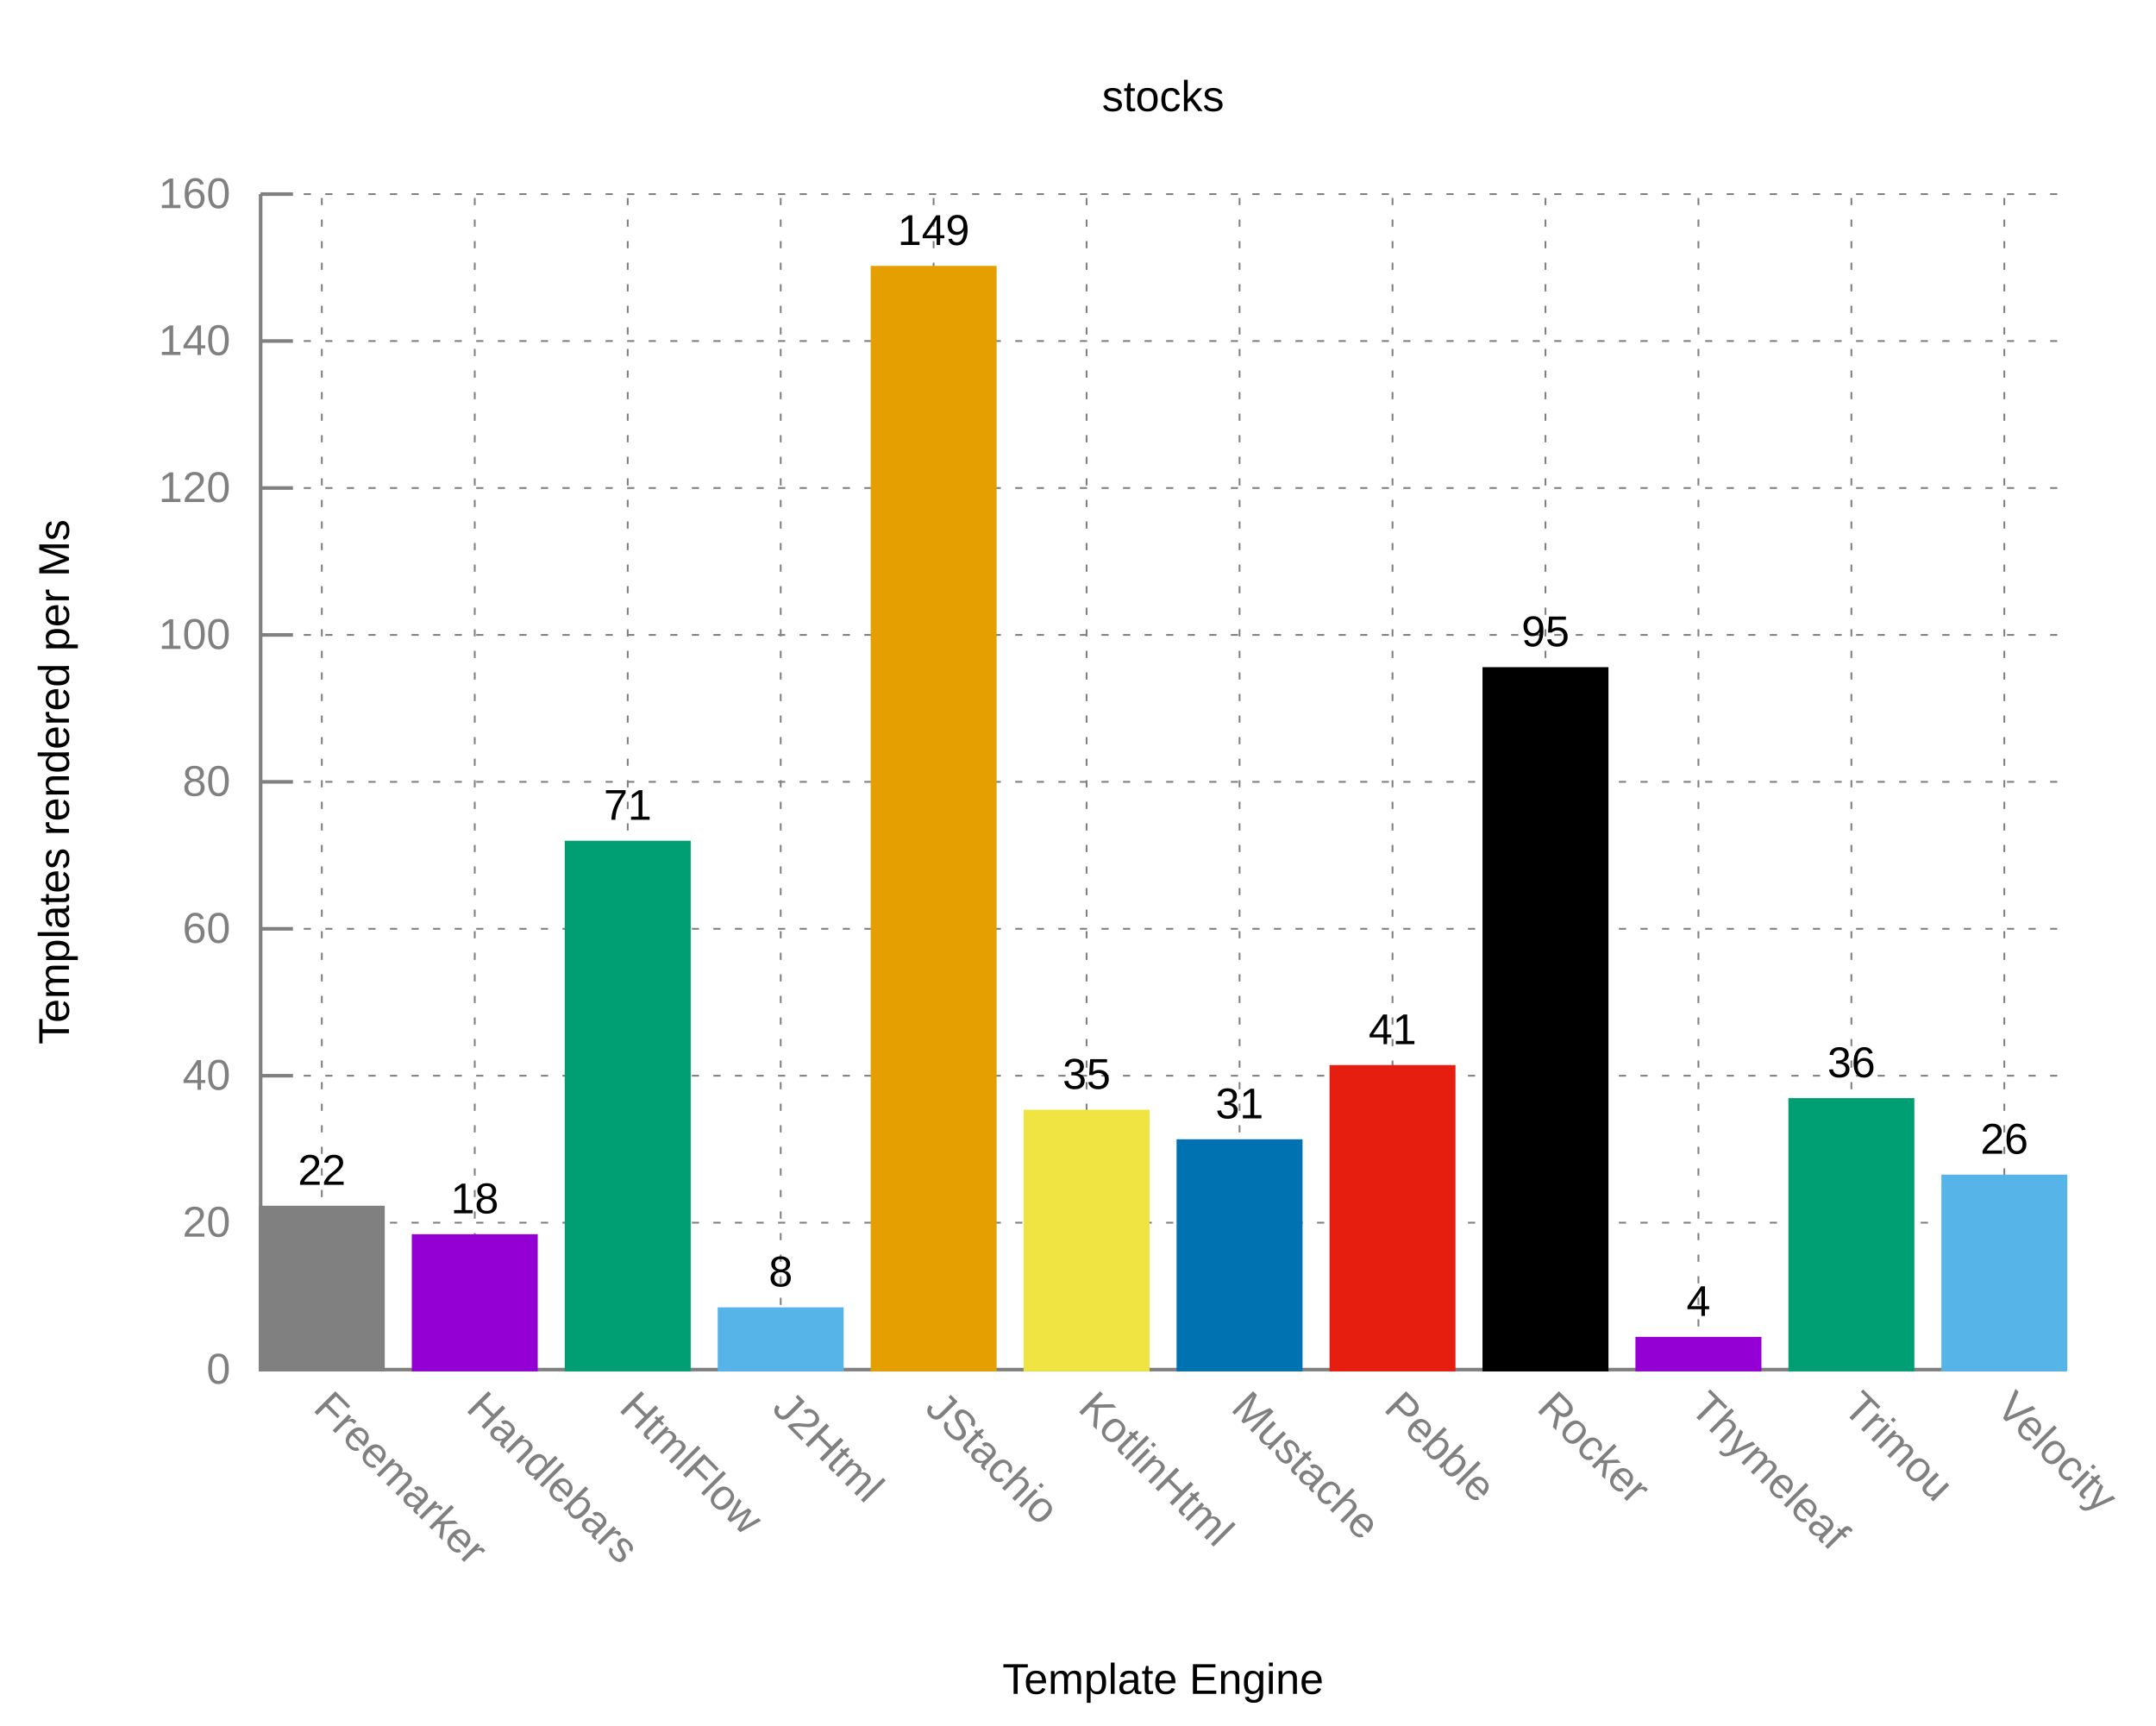
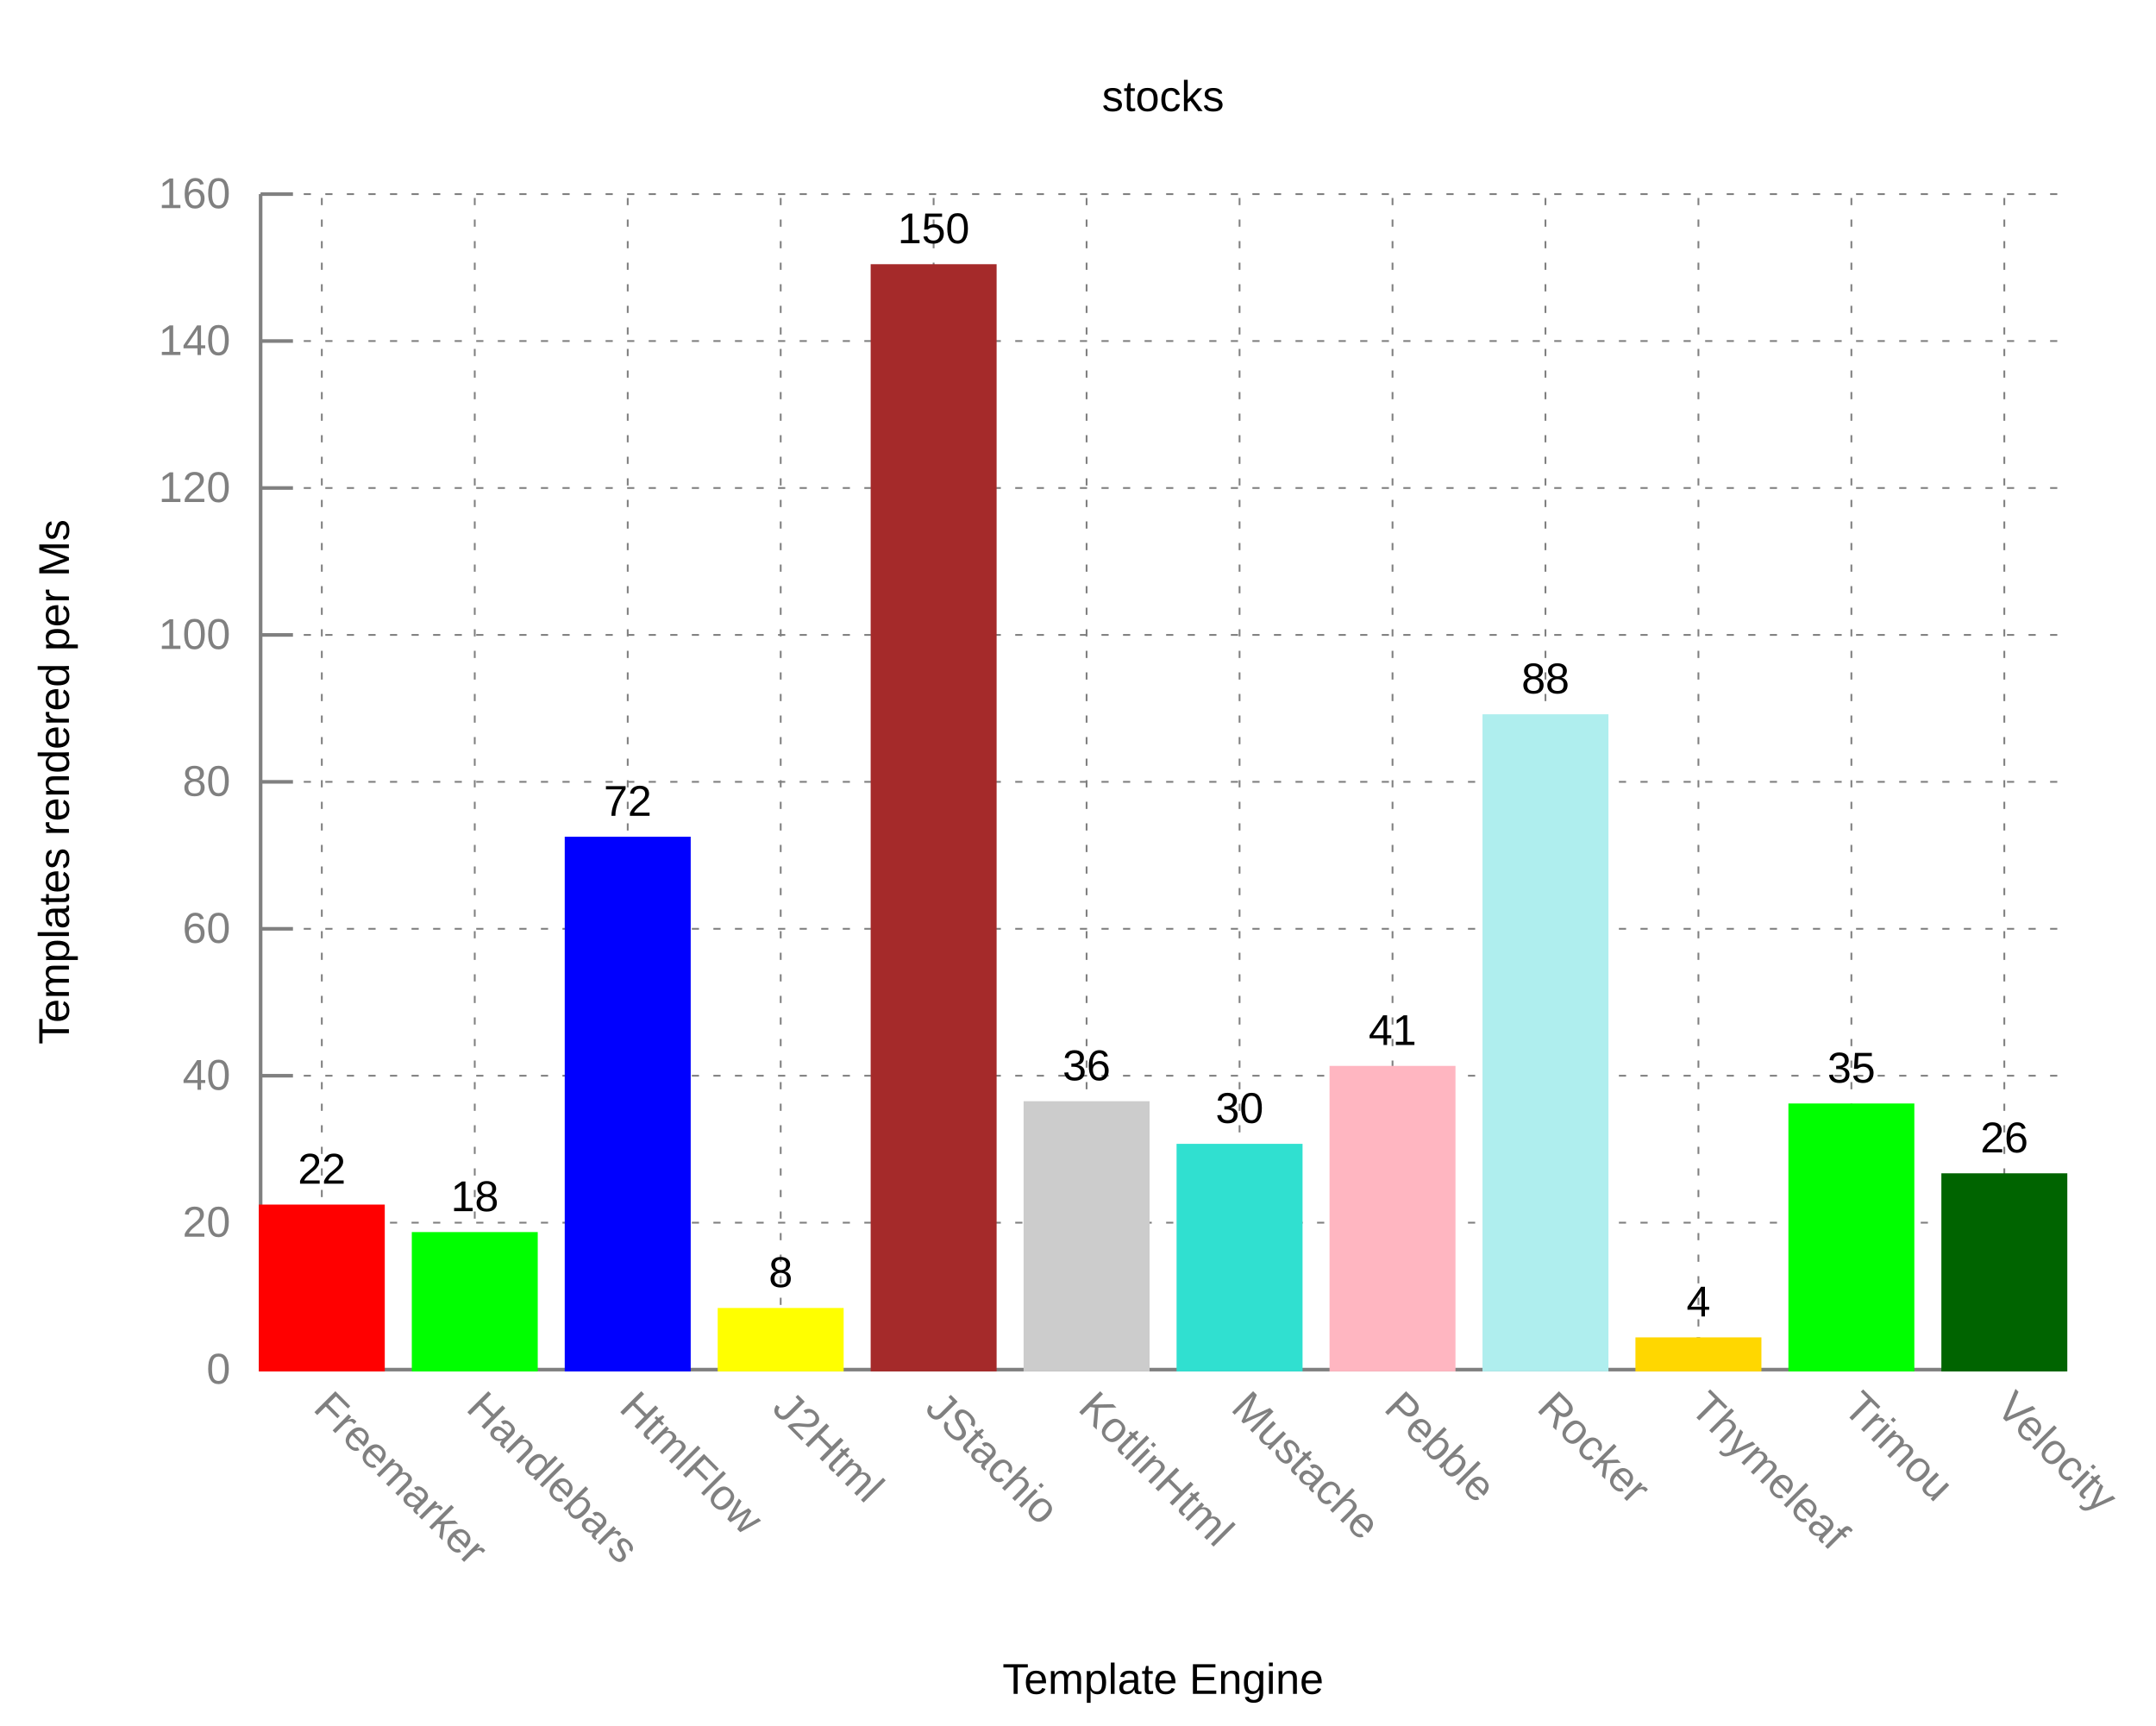
<svg xmlns="http://www.w3.org/2000/svg" xmlns:xlink="http://www.w3.org/1999/xlink" width="600" height="480" viewBox="0 0 600 480">
  <g id="gnuplot_canvas">
    <rect x="0" y="0" width="600" height="480" fill="none" />
    <defs>
      <circle id="gpDot" r="0.5" stroke-width="0.5" stroke="currentColor" />
      <path id="gpPt0" stroke-width="0.222" stroke="currentColor" d="M-1,0 h2 M0,-1 v2" />
      <path id="gpPt1" stroke-width="0.222" stroke="currentColor" d="M-1,-1 L1,1 M1,-1 L-1,1" />
      <path id="gpPt2" stroke-width="0.222" stroke="currentColor" d="M-1,0 L1,0 M0,-1 L0,1 M-1,-1 L1,1 M-1,1 L1,-1" />
      <rect id="gpPt3" stroke-width="0.222" stroke="currentColor" x="-1" y="-1" width="2" height="2" />
      <rect id="gpPt4" stroke-width="0.222" stroke="currentColor" fill="currentColor" x="-1" y="-1" width="2" height="2" />
      <circle id="gpPt5" stroke-width="0.222" stroke="currentColor" cx="0" cy="0" r="1" />
      <use xlink:href="#gpPt5" id="gpPt6" fill="currentColor" stroke="none" />
      <path id="gpPt7" stroke-width="0.222" stroke="currentColor" d="M0,-1.33 L-1.33,0.67 L1.33,0.67 z" />
      <use xlink:href="#gpPt7" id="gpPt8" fill="currentColor" stroke="none" />
      <use xlink:href="#gpPt7" id="gpPt9" stroke="currentColor" transform="rotate(180)" />
      <use xlink:href="#gpPt9" id="gpPt10" fill="currentColor" stroke="none" />
      <use xlink:href="#gpPt3" id="gpPt11" stroke="currentColor" transform="rotate(45)" />
      <use xlink:href="#gpPt11" id="gpPt12" fill="currentColor" stroke="none" />
      <path id="gpPt13" stroke-width="0.222" stroke="currentColor" d="M0,1.330 L1.265,0.411 L0.782,-1.067 L-0.782,-1.076 L-1.265,0.411 z" />
      <use xlink:href="#gpPt13" id="gpPt14" fill="currentColor" stroke="none" />
      <filter id="textbox" filterUnits="objectBoundingBox" x="0" y="0" height="1" width="1">
        <feFlood flood-color="white" flood-opacity="1" result="bgnd" />
        <feComposite in="SourceGraphic" in2="bgnd" operator="atop" />
      </filter>
      <filter id="greybox" filterUnits="objectBoundingBox" x="0" y="0" height="1" width="1">
        <feFlood flood-color="lightgrey" flood-opacity="1" result="grey" />
        <feComposite in="SourceGraphic" in2="grey" operator="atop" />
      </filter>
    </defs>
    <g fill="none" color="white" stroke="currentColor" stroke-width="1.00" stroke-linecap="butt" stroke-linejoin="miter">
</g>
    <g fill="none" color="black" stroke="currentColor" stroke-width="1.00" stroke-linecap="butt" stroke-linejoin="miter">
</g>
    <g fill="none" color="black" stroke="rgb(128, 128, 128)" stroke-width="0.50" stroke-linecap="butt" stroke-linejoin="miter">
</g>
    <g fill="none" color="gray" stroke="currentColor" stroke-width="0.50" stroke-linecap="butt" stroke-linejoin="miter">
      <path stroke="gray" stroke-dasharray="2,4" class="gridline" d="M72.53,381.08 L574.82,381.08  " />
    </g>
    <g fill="none" color="gray" stroke="gray" stroke-width="1.00" stroke-linecap="butt" stroke-linejoin="miter">
</g>
    <g fill="none" color="black" stroke="currentColor" stroke-width="1.00" stroke-linecap="butt" stroke-linejoin="miter">
      <path stroke="rgb(128, 128, 128)" d="M72.53,381.08 L81.53,381.08  " />
      <g transform="translate(64.14,384.98)" stroke="none" fill="rgb(128,128,128)" font-family="Arial" font-size="12.00" text-anchor="end">
        <text>
          <tspan font-family="Arial"> 0</tspan>
        </text>
      </g>
    </g>
    <g fill="none" color="black" stroke="currentColor" stroke-width="1.00" stroke-linecap="butt" stroke-linejoin="miter">
</g>
    <g fill="none" color="black" stroke="rgb(128, 128, 128)" stroke-width="0.50" stroke-linecap="butt" stroke-linejoin="miter">
</g>
    <g fill="none" color="gray" stroke="currentColor" stroke-width="0.50" stroke-linecap="butt" stroke-linejoin="miter">
      <path stroke="gray" stroke-dasharray="2,4" class="gridline" d="M72.53,340.20 L574.82,340.20  " />
    </g>
    <g fill="none" color="gray" stroke="gray" stroke-width="1.00" stroke-linecap="butt" stroke-linejoin="miter">
</g>
    <g fill="none" color="black" stroke="currentColor" stroke-width="1.00" stroke-linecap="butt" stroke-linejoin="miter">
      <path stroke="rgb(128, 128, 128)" d="M72.53,340.20 L81.53,340.20  " />
      <g transform="translate(64.14,344.10)" stroke="none" fill="rgb(128,128,128)" font-family="Arial" font-size="12.00" text-anchor="end">
        <text>
          <tspan font-family="Arial"> 20</tspan>
        </text>
      </g>
    </g>
    <g fill="none" color="black" stroke="currentColor" stroke-width="1.00" stroke-linecap="butt" stroke-linejoin="miter">
</g>
    <g fill="none" color="black" stroke="rgb(128, 128, 128)" stroke-width="0.50" stroke-linecap="butt" stroke-linejoin="miter">
</g>
    <g fill="none" color="gray" stroke="currentColor" stroke-width="0.50" stroke-linecap="butt" stroke-linejoin="miter">
      <path stroke="gray" stroke-dasharray="2,4" class="gridline" d="M72.53,299.31 L574.82,299.31  " />
    </g>
    <g fill="none" color="gray" stroke="gray" stroke-width="1.00" stroke-linecap="butt" stroke-linejoin="miter">
</g>
    <g fill="none" color="black" stroke="currentColor" stroke-width="1.00" stroke-linecap="butt" stroke-linejoin="miter">
      <path stroke="rgb(128, 128, 128)" d="M72.53,299.31 L81.53,299.31  " />
      <g transform="translate(64.14,303.21)" stroke="none" fill="rgb(128,128,128)" font-family="Arial" font-size="12.00" text-anchor="end">
        <text>
          <tspan font-family="Arial"> 40</tspan>
        </text>
      </g>
    </g>
    <g fill="none" color="black" stroke="currentColor" stroke-width="1.00" stroke-linecap="butt" stroke-linejoin="miter">
</g>
    <g fill="none" color="black" stroke="rgb(128, 128, 128)" stroke-width="0.50" stroke-linecap="butt" stroke-linejoin="miter">
</g>
    <g fill="none" color="gray" stroke="currentColor" stroke-width="0.50" stroke-linecap="butt" stroke-linejoin="miter">
      <path stroke="gray" stroke-dasharray="2,4" class="gridline" d="M72.53,258.43 L574.82,258.43  " />
    </g>
    <g fill="none" color="gray" stroke="gray" stroke-width="1.00" stroke-linecap="butt" stroke-linejoin="miter">
</g>
    <g fill="none" color="black" stroke="currentColor" stroke-width="1.00" stroke-linecap="butt" stroke-linejoin="miter">
      <path stroke="rgb(128, 128, 128)" d="M72.53,258.43 L81.53,258.43  " />
      <g transform="translate(64.14,262.33)" stroke="none" fill="rgb(128,128,128)" font-family="Arial" font-size="12.00" text-anchor="end">
        <text>
          <tspan font-family="Arial"> 60</tspan>
        </text>
      </g>
    </g>
    <g fill="none" color="black" stroke="currentColor" stroke-width="1.00" stroke-linecap="butt" stroke-linejoin="miter">
</g>
    <g fill="none" color="black" stroke="rgb(128, 128, 128)" stroke-width="0.50" stroke-linecap="butt" stroke-linejoin="miter">
</g>
    <g fill="none" color="gray" stroke="currentColor" stroke-width="0.50" stroke-linecap="butt" stroke-linejoin="miter">
      <path stroke="gray" stroke-dasharray="2,4" class="gridline" d="M72.53,217.54 L574.82,217.54  " />
    </g>
    <g fill="none" color="gray" stroke="gray" stroke-width="1.00" stroke-linecap="butt" stroke-linejoin="miter">
</g>
    <g fill="none" color="black" stroke="currentColor" stroke-width="1.00" stroke-linecap="butt" stroke-linejoin="miter">
      <path stroke="rgb(128, 128, 128)" d="M72.53,217.54 L81.53,217.54  " />
      <g transform="translate(64.14,221.44)" stroke="none" fill="rgb(128,128,128)" font-family="Arial" font-size="12.00" text-anchor="end">
        <text>
          <tspan font-family="Arial"> 80</tspan>
        </text>
      </g>
    </g>
    <g fill="none" color="black" stroke="currentColor" stroke-width="1.00" stroke-linecap="butt" stroke-linejoin="miter">
</g>
    <g fill="none" color="black" stroke="rgb(128, 128, 128)" stroke-width="0.50" stroke-linecap="butt" stroke-linejoin="miter">
</g>
    <g fill="none" color="gray" stroke="currentColor" stroke-width="0.50" stroke-linecap="butt" stroke-linejoin="miter">
      <path stroke="gray" stroke-dasharray="2,4" class="gridline" d="M72.53,176.66 L574.82,176.66  " />
    </g>
    <g fill="none" color="gray" stroke="gray" stroke-width="1.00" stroke-linecap="butt" stroke-linejoin="miter">
</g>
    <g fill="none" color="black" stroke="currentColor" stroke-width="1.00" stroke-linecap="butt" stroke-linejoin="miter">
      <path stroke="rgb(128, 128, 128)" d="M72.53,176.66 L81.53,176.66  " />
      <g transform="translate(64.14,180.56)" stroke="none" fill="rgb(128,128,128)" font-family="Arial" font-size="12.00" text-anchor="end">
        <text>
          <tspan font-family="Arial"> 100</tspan>
        </text>
      </g>
    </g>
    <g fill="none" color="black" stroke="currentColor" stroke-width="1.00" stroke-linecap="butt" stroke-linejoin="miter">
</g>
    <g fill="none" color="black" stroke="rgb(128, 128, 128)" stroke-width="0.50" stroke-linecap="butt" stroke-linejoin="miter">
</g>
    <g fill="none" color="gray" stroke="currentColor" stroke-width="0.50" stroke-linecap="butt" stroke-linejoin="miter">
      <path stroke="gray" stroke-dasharray="2,4" class="gridline" d="M72.53,135.78 L574.82,135.78  " />
    </g>
    <g fill="none" color="gray" stroke="gray" stroke-width="1.00" stroke-linecap="butt" stroke-linejoin="miter">
</g>
    <g fill="none" color="black" stroke="currentColor" stroke-width="1.00" stroke-linecap="butt" stroke-linejoin="miter">
      <path stroke="rgb(128, 128, 128)" d="M72.53,135.78 L81.53,135.78  " />
      <g transform="translate(64.14,139.68)" stroke="none" fill="rgb(128,128,128)" font-family="Arial" font-size="12.00" text-anchor="end">
        <text>
          <tspan font-family="Arial"> 120</tspan>
        </text>
      </g>
    </g>
    <g fill="none" color="black" stroke="currentColor" stroke-width="1.00" stroke-linecap="butt" stroke-linejoin="miter">
</g>
    <g fill="none" color="black" stroke="rgb(128, 128, 128)" stroke-width="0.50" stroke-linecap="butt" stroke-linejoin="miter">
</g>
    <g fill="none" color="gray" stroke="currentColor" stroke-width="0.50" stroke-linecap="butt" stroke-linejoin="miter">
      <path stroke="gray" stroke-dasharray="2,4" class="gridline" d="M72.53,94.89 L574.82,94.89  " />
    </g>
    <g fill="none" color="gray" stroke="gray" stroke-width="1.00" stroke-linecap="butt" stroke-linejoin="miter">
</g>
    <g fill="none" color="black" stroke="currentColor" stroke-width="1.00" stroke-linecap="butt" stroke-linejoin="miter">
      <path stroke="rgb(128, 128, 128)" d="M72.53,94.89 L81.53,94.89  " />
      <g transform="translate(64.14,98.79)" stroke="none" fill="rgb(128,128,128)" font-family="Arial" font-size="12.00" text-anchor="end">
        <text>
          <tspan font-family="Arial"> 140</tspan>
        </text>
      </g>
    </g>
    <g fill="none" color="black" stroke="currentColor" stroke-width="1.00" stroke-linecap="butt" stroke-linejoin="miter">
</g>
    <g fill="none" color="black" stroke="rgb(128, 128, 128)" stroke-width="0.50" stroke-linecap="butt" stroke-linejoin="miter">
</g>
    <g fill="none" color="gray" stroke="currentColor" stroke-width="0.50" stroke-linecap="butt" stroke-linejoin="miter">
      <path stroke="gray" stroke-dasharray="2,4" class="gridline" d="M72.53,54.01 L574.82,54.01  " />
    </g>
    <g fill="none" color="gray" stroke="gray" stroke-width="1.00" stroke-linecap="butt" stroke-linejoin="miter">
</g>
    <g fill="none" color="black" stroke="currentColor" stroke-width="1.00" stroke-linecap="butt" stroke-linejoin="miter">
      <path stroke="rgb(128, 128, 128)" d="M72.53,54.01 L81.53,54.01  " />
      <g transform="translate(64.14,57.91)" stroke="none" fill="rgb(128,128,128)" font-family="Arial" font-size="12.00" text-anchor="end">
        <text>
          <tspan font-family="Arial"> 160</tspan>
        </text>
      </g>
    </g>
    <g fill="none" color="black" stroke="currentColor" stroke-width="1.00" stroke-linecap="butt" stroke-linejoin="miter">
</g>
    <g fill="none" color="black" stroke="rgb(128, 128, 128)" stroke-width="0.50" stroke-linecap="butt" stroke-linejoin="miter">
</g>
    <g fill="none" color="gray" stroke="currentColor" stroke-width="0.50" stroke-linecap="butt" stroke-linejoin="miter">
      <path stroke="gray" stroke-dasharray="2,4" class="gridline" d="M89.56,381.08 L89.56,54.01  " />
    </g>
    <g fill="none" color="gray" stroke="gray" stroke-width="1.00" stroke-linecap="butt" stroke-linejoin="miter">
</g>
    <g fill="none" color="black" stroke="currentColor" stroke-width="1.00" stroke-linecap="butt" stroke-linejoin="miter">
      <path stroke="rgb(128, 128, 128)" d="M89.56,381.08 L89.56,372.08  " />
      <g transform="translate(86.80,392.23) rotate(45)" stroke="none" fill="rgb(128,128,128)" font-family="Arial" font-size="12.00" text-anchor="start">
        <text>
          <tspan font-family="Arial">Freemarker</tspan>
        </text>
      </g>
    </g>
    <g fill="none" color="black" stroke="currentColor" stroke-width="1.00" stroke-linecap="butt" stroke-linejoin="miter">
</g>
    <g fill="none" color="black" stroke="rgb(128, 128, 128)" stroke-width="0.50" stroke-linecap="butt" stroke-linejoin="miter">
</g>
    <g fill="none" color="gray" stroke="currentColor" stroke-width="0.50" stroke-linecap="butt" stroke-linejoin="miter">
      <path stroke="gray" stroke-dasharray="2,4" class="gridline" d="M132.12,381.08 L132.12,54.01  " />
    </g>
    <g fill="none" color="gray" stroke="gray" stroke-width="1.00" stroke-linecap="butt" stroke-linejoin="miter">
</g>
    <g fill="none" color="black" stroke="currentColor" stroke-width="1.00" stroke-linecap="butt" stroke-linejoin="miter">
      <path stroke="rgb(128, 128, 128)" d="M132.12,381.08 L132.12,372.08  " />
      <g transform="translate(129.36,392.23) rotate(45)" stroke="none" fill="rgb(128,128,128)" font-family="Arial" font-size="12.00" text-anchor="start">
        <text>
          <tspan font-family="Arial">Handlebars</tspan>
        </text>
      </g>
    </g>
    <g fill="none" color="black" stroke="currentColor" stroke-width="1.00" stroke-linecap="butt" stroke-linejoin="miter">
</g>
    <g fill="none" color="black" stroke="rgb(128, 128, 128)" stroke-width="0.50" stroke-linecap="butt" stroke-linejoin="miter">
</g>
    <g fill="none" color="gray" stroke="currentColor" stroke-width="0.50" stroke-linecap="butt" stroke-linejoin="miter">
      <path stroke="gray" stroke-dasharray="2,4" class="gridline" d="M174.69,381.08 L174.69,54.01  " />
    </g>
    <g fill="none" color="gray" stroke="gray" stroke-width="1.00" stroke-linecap="butt" stroke-linejoin="miter">
</g>
    <g fill="none" color="black" stroke="currentColor" stroke-width="1.00" stroke-linecap="butt" stroke-linejoin="miter">
      <path stroke="rgb(128, 128, 128)" d="M174.69,381.08 L174.69,372.08  " />
      <g transform="translate(171.93,392.23) rotate(45)" stroke="none" fill="rgb(128,128,128)" font-family="Arial" font-size="12.00" text-anchor="start">
        <text>
          <tspan font-family="Arial">HtmlFlow</tspan>
        </text>
      </g>
    </g>
    <g fill="none" color="black" stroke="currentColor" stroke-width="1.00" stroke-linecap="butt" stroke-linejoin="miter">
</g>
    <g fill="none" color="black" stroke="rgb(128, 128, 128)" stroke-width="0.50" stroke-linecap="butt" stroke-linejoin="miter">
</g>
    <g fill="none" color="gray" stroke="currentColor" stroke-width="0.50" stroke-linecap="butt" stroke-linejoin="miter">
      <path stroke="gray" stroke-dasharray="2,4" class="gridline" d="M217.26,381.08 L217.26,54.01  " />
    </g>
    <g fill="none" color="gray" stroke="gray" stroke-width="1.00" stroke-linecap="butt" stroke-linejoin="miter">
</g>
    <g fill="none" color="black" stroke="currentColor" stroke-width="1.00" stroke-linecap="butt" stroke-linejoin="miter">
      <path stroke="rgb(128, 128, 128)" d="M217.26,381.08 L217.26,372.08  " />
      <g transform="translate(214.50,392.23) rotate(45)" stroke="none" fill="rgb(128,128,128)" font-family="Arial" font-size="12.00" text-anchor="start">
        <text>
          <tspan font-family="Arial">J2Html</tspan>
        </text>
      </g>
    </g>
    <g fill="none" color="black" stroke="currentColor" stroke-width="1.00" stroke-linecap="butt" stroke-linejoin="miter">
</g>
    <g fill="none" color="black" stroke="rgb(128, 128, 128)" stroke-width="0.50" stroke-linecap="butt" stroke-linejoin="miter">
</g>
    <g fill="none" color="gray" stroke="currentColor" stroke-width="0.50" stroke-linecap="butt" stroke-linejoin="miter">
      <path stroke="gray" stroke-dasharray="2,4" class="gridline" d="M259.82,381.08 L259.82,54.01  " />
    </g>
    <g fill="none" color="gray" stroke="gray" stroke-width="1.00" stroke-linecap="butt" stroke-linejoin="miter">
</g>
    <g fill="none" color="black" stroke="currentColor" stroke-width="1.00" stroke-linecap="butt" stroke-linejoin="miter">
      <path stroke="rgb(128, 128, 128)" d="M259.82,381.08 L259.82,372.08  " />
      <g transform="translate(257.06,392.23) rotate(45)" stroke="none" fill="rgb(128,128,128)" font-family="Arial" font-size="12.00" text-anchor="start">
        <text>
          <tspan font-family="Arial">JStachio</tspan>
        </text>
      </g>
    </g>
    <g fill="none" color="black" stroke="currentColor" stroke-width="1.00" stroke-linecap="butt" stroke-linejoin="miter">
</g>
    <g fill="none" color="black" stroke="rgb(128, 128, 128)" stroke-width="0.50" stroke-linecap="butt" stroke-linejoin="miter">
</g>
    <g fill="none" color="gray" stroke="currentColor" stroke-width="0.50" stroke-linecap="butt" stroke-linejoin="miter">
      <path stroke="gray" stroke-dasharray="2,4" class="gridline" d="M302.39,381.08 L302.39,54.01  " />
    </g>
    <g fill="none" color="gray" stroke="gray" stroke-width="1.00" stroke-linecap="butt" stroke-linejoin="miter">
</g>
    <g fill="none" color="black" stroke="currentColor" stroke-width="1.00" stroke-linecap="butt" stroke-linejoin="miter">
      <path stroke="rgb(128, 128, 128)" d="M302.39,381.08 L302.39,372.08  " />
      <g transform="translate(299.63,392.23) rotate(45)" stroke="none" fill="rgb(128,128,128)" font-family="Arial" font-size="12.00" text-anchor="start">
        <text>
          <tspan font-family="Arial">KotlinHtml</tspan>
        </text>
      </g>
    </g>
    <g fill="none" color="black" stroke="currentColor" stroke-width="1.00" stroke-linecap="butt" stroke-linejoin="miter">
</g>
    <g fill="none" color="black" stroke="rgb(128, 128, 128)" stroke-width="0.50" stroke-linecap="butt" stroke-linejoin="miter">
</g>
    <g fill="none" color="gray" stroke="currentColor" stroke-width="0.50" stroke-linecap="butt" stroke-linejoin="miter">
      <path stroke="gray" stroke-dasharray="2,4" class="gridline" d="M344.96,381.08 L344.96,54.01  " />
    </g>
    <g fill="none" color="gray" stroke="gray" stroke-width="1.00" stroke-linecap="butt" stroke-linejoin="miter">
</g>
    <g fill="none" color="black" stroke="currentColor" stroke-width="1.00" stroke-linecap="butt" stroke-linejoin="miter">
      <path stroke="rgb(128, 128, 128)" d="M344.96,381.08 L344.96,372.08  " />
      <g transform="translate(342.20,392.23) rotate(45)" stroke="none" fill="rgb(128,128,128)" font-family="Arial" font-size="12.00" text-anchor="start">
        <text>
          <tspan font-family="Arial">Mustache</tspan>
        </text>
      </g>
    </g>
    <g fill="none" color="black" stroke="currentColor" stroke-width="1.00" stroke-linecap="butt" stroke-linejoin="miter">
</g>
    <g fill="none" color="black" stroke="rgb(128, 128, 128)" stroke-width="0.50" stroke-linecap="butt" stroke-linejoin="miter">
</g>
    <g fill="none" color="gray" stroke="currentColor" stroke-width="0.50" stroke-linecap="butt" stroke-linejoin="miter">
      <path stroke="gray" stroke-dasharray="2,4" class="gridline" d="M387.53,381.08 L387.53,54.01  " />
    </g>
    <g fill="none" color="gray" stroke="gray" stroke-width="1.00" stroke-linecap="butt" stroke-linejoin="miter">
</g>
    <g fill="none" color="black" stroke="currentColor" stroke-width="1.00" stroke-linecap="butt" stroke-linejoin="miter">
      <path stroke="rgb(128, 128, 128)" d="M387.53,381.08 L387.53,372.08  " />
      <g transform="translate(384.77,392.23) rotate(45)" stroke="none" fill="rgb(128,128,128)" font-family="Arial" font-size="12.00" text-anchor="start">
        <text>
          <tspan font-family="Arial">Pebble</tspan>
        </text>
      </g>
    </g>
    <g fill="none" color="black" stroke="currentColor" stroke-width="1.00" stroke-linecap="butt" stroke-linejoin="miter">
</g>
    <g fill="none" color="black" stroke="rgb(128, 128, 128)" stroke-width="0.50" stroke-linecap="butt" stroke-linejoin="miter">
</g>
    <g fill="none" color="gray" stroke="currentColor" stroke-width="0.50" stroke-linecap="butt" stroke-linejoin="miter">
      <path stroke="gray" stroke-dasharray="2,4" class="gridline" d="M430.09,381.08 L430.09,54.01  " />
    </g>
    <g fill="none" color="gray" stroke="gray" stroke-width="1.00" stroke-linecap="butt" stroke-linejoin="miter">
</g>
    <g fill="none" color="black" stroke="currentColor" stroke-width="1.00" stroke-linecap="butt" stroke-linejoin="miter">
      <path stroke="rgb(128, 128, 128)" d="M430.09,381.08 L430.09,372.08  " />
      <g transform="translate(427.33,392.23) rotate(45)" stroke="none" fill="rgb(128,128,128)" font-family="Arial" font-size="12.00" text-anchor="start">
        <text>
          <tspan font-family="Arial">Rocker</tspan>
        </text>
      </g>
    </g>
    <g fill="none" color="black" stroke="currentColor" stroke-width="1.00" stroke-linecap="butt" stroke-linejoin="miter">
</g>
    <g fill="none" color="black" stroke="rgb(128, 128, 128)" stroke-width="0.50" stroke-linecap="butt" stroke-linejoin="miter">
</g>
    <g fill="none" color="gray" stroke="currentColor" stroke-width="0.50" stroke-linecap="butt" stroke-linejoin="miter">
      <path stroke="gray" stroke-dasharray="2,4" class="gridline" d="M472.66,381.08 L472.66,54.01  " />
    </g>
    <g fill="none" color="gray" stroke="gray" stroke-width="1.00" stroke-linecap="butt" stroke-linejoin="miter">
</g>
    <g fill="none" color="black" stroke="currentColor" stroke-width="1.00" stroke-linecap="butt" stroke-linejoin="miter">
      <path stroke="rgb(128, 128, 128)" d="M472.66,381.08 L472.66,372.08  " />
      <g transform="translate(469.90,392.23) rotate(45)" stroke="none" fill="rgb(128,128,128)" font-family="Arial" font-size="12.00" text-anchor="start">
        <text>
          <tspan font-family="Arial">Thymeleaf</tspan>
        </text>
      </g>
    </g>
    <g fill="none" color="black" stroke="currentColor" stroke-width="1.00" stroke-linecap="butt" stroke-linejoin="miter">
</g>
    <g fill="none" color="black" stroke="rgb(128, 128, 128)" stroke-width="0.50" stroke-linecap="butt" stroke-linejoin="miter">
</g>
    <g fill="none" color="gray" stroke="currentColor" stroke-width="0.50" stroke-linecap="butt" stroke-linejoin="miter">
      <path stroke="gray" stroke-dasharray="2,4" class="gridline" d="M515.23,381.08 L515.23,54.01  " />
    </g>
    <g fill="none" color="gray" stroke="gray" stroke-width="1.00" stroke-linecap="butt" stroke-linejoin="miter">
</g>
    <g fill="none" color="black" stroke="currentColor" stroke-width="1.00" stroke-linecap="butt" stroke-linejoin="miter">
      <path stroke="rgb(128, 128, 128)" d="M515.23,381.08 L515.23,372.08  " />
      <g transform="translate(512.47,392.23) rotate(45)" stroke="none" fill="rgb(128,128,128)" font-family="Arial" font-size="12.00" text-anchor="start">
        <text>
          <tspan font-family="Arial">Trimou</tspan>
        </text>
      </g>
    </g>
    <g fill="none" color="black" stroke="currentColor" stroke-width="1.00" stroke-linecap="butt" stroke-linejoin="miter">
</g>
    <g fill="none" color="black" stroke="rgb(128, 128, 128)" stroke-width="0.50" stroke-linecap="butt" stroke-linejoin="miter">
</g>
    <g fill="none" color="gray" stroke="currentColor" stroke-width="0.50" stroke-linecap="butt" stroke-linejoin="miter">
      <path stroke="gray" stroke-dasharray="2,4" class="gridline" d="M557.79,381.08 L557.79,54.01  " />
    </g>
    <g fill="none" color="gray" stroke="gray" stroke-width="1.00" stroke-linecap="butt" stroke-linejoin="miter">
</g>
    <g fill="none" color="black" stroke="currentColor" stroke-width="1.00" stroke-linecap="butt" stroke-linejoin="miter">
      <path stroke="rgb(128, 128, 128)" d="M557.79,381.08 L557.79,372.08  " />
      <g transform="translate(555.03,392.23) rotate(45)" stroke="none" fill="rgb(128,128,128)" font-family="Arial" font-size="12.00" text-anchor="start">
        <text>
          <tspan font-family="Arial">Velocity</tspan>
        </text>
      </g>
    </g>
    <g fill="none" color="black" stroke="currentColor" stroke-width="1.00" stroke-linecap="butt" stroke-linejoin="miter">
</g>
    <g fill="none" color="black" stroke="currentColor" stroke-width="1.00" stroke-linecap="butt" stroke-linejoin="miter">
      <path stroke="rgb(128, 128, 128)" d="M72.53,54.01 L72.53,381.08 L574.82,381.08 M574.82,54.01 M72.53,54.01  " />
    </g>
    <g fill="none" color="black" stroke="currentColor" stroke-width="1.00" stroke-linecap="butt" stroke-linejoin="miter">
      <g transform="translate(19.18,217.55) rotate(270)" stroke="none" fill="black" font-family="Arial" font-size="12.00" text-anchor="middle">
        <text>
          <tspan font-family="Arial">Templates rendered per Ms</tspan>
        </text>
      </g>
    </g>
    <g fill="none" color="black" stroke="currentColor" stroke-width="1.00" stroke-linecap="butt" stroke-linejoin="miter">
      <g transform="translate(323.67,471.30)" stroke="none" fill="black" font-family="Arial" font-size="12.00" text-anchor="middle">
        <text>
          <tspan font-family="Arial">Template Engine</tspan>
        </text>
      </g>
    </g>
    <g fill="none" color="black" stroke="currentColor" stroke-width="1.00" stroke-linecap="butt" stroke-linejoin="miter">
</g>
    <g id="gnuplot_plot_1">
      <g fill="none" color="black" stroke="currentColor" stroke-width="1.00" stroke-linecap="butt" stroke-linejoin="miter">
        <g stroke="none" shape-rendering="crispEdges">
-           <polygon fill="gray" points="72.53,381.08 106.59,381.08 106.59,335.97 72.53,335.97 " />
-         </g>
-         <path stroke="gray" d="M72.53,381.08 L72.53,335.98 L106.58,335.98 L106.58,381.08 L72.53,381.08 Z  " />
-         <g stroke="none" shape-rendering="crispEdges">
-           <polygon fill="rgb(148,   0, 211)" points="115.10,381.08 149.16,381.08 149.16,343.89 115.10,343.89 " />
-         </g>
-         <path stroke="rgb(148,   0, 211)" d="M115.10,381.08 L115.10,343.90 L149.15,343.90 L149.15,381.08 L115.10,381.08 Z  " />
-         <g stroke="none" shape-rendering="crispEdges">
-           <polygon fill="rgb(  0, 158, 115)" points="157.66,381.08 191.73,381.08 191.73,234.42 157.66,234.42 " />
-         </g>
-         <path stroke="rgb(  0, 158, 115)" d="M157.66,381.08 L157.66,234.43 L191.72,234.43 L191.72,381.08 L157.66,381.08 Z  " />
-         <g stroke="none" shape-rendering="crispEdges">
-           <polygon fill="rgb( 86, 180, 233)" points="200.23,381.08 234.29,381.08 234.29,364.24 200.23,364.24 " />
-         </g>
-         <path stroke="rgb( 86, 180, 233)" d="M200.23,381.08 L200.23,364.25 L234.28,364.25 L234.28,381.08 L200.23,381.08 Z  " />
-         <g stroke="none" shape-rendering="crispEdges">
-           <polygon fill="rgb(230, 159,   0)" points="242.80,381.08 276.86,381.08 276.86,74.47 242.80,74.47 " />
-         </g>
-         <path stroke="rgb(230, 159,   0)" d="M242.80,381.08 L242.80,74.48 L276.85,74.48 L276.85,381.08 L242.80,381.08 Z  " />
-         <g stroke="none" shape-rendering="crispEdges">
-           <polygon fill="rgb(240, 228,  66)" points="285.36,381.08 319.43,381.08 319.43,309.26 285.36,309.26 " />
-         </g>
-         <path stroke="rgb(240, 228,  66)" d="M285.36,381.08 L285.36,309.27 L319.42,309.27 L319.42,381.08 L285.36,381.08 Z  " />
-         <g stroke="none" shape-rendering="crispEdges">
-           <polygon fill="rgb(  0, 114, 178)" points="327.93,381.08 362.00,381.08 362.00,317.48 327.93,317.48 " />
-         </g>
-         <path stroke="rgb(  0, 114, 178)" d="M327.93,381.08 L327.93,317.49 L361.99,317.49 L361.99,381.08 L327.93,381.08 Z  " />
-         <g stroke="none" shape-rendering="crispEdges">
-           <polygon fill="rgb(229,  30,  16)" points="370.50,381.08 404.56,381.08 404.56,296.83 370.50,296.83 " />
-         </g>
-         <path stroke="rgb(229,  30,  16)" d="M370.50,381.08 L370.50,296.84 L404.55,296.84 L404.55,381.08 L370.50,381.08 Z  " />
-         <g stroke="none" shape-rendering="crispEdges">
-           <polygon fill="rgb(  0,   0,   0)" points="413.07,381.08 447.13,381.08 447.13,186.12 413.07,186.12 " />
-         </g>
-         <path stroke="rgb(  0,   0,   0)" d="M413.07,381.08 L413.07,186.13 L447.12,186.13 L447.12,381.08 L413.07,381.08 Z  " />
-         <g stroke="none" shape-rendering="crispEdges">
-           <polygon fill="rgb(148,   0, 211)" points="455.63,381.08 489.70,381.08 489.70,372.46 455.63,372.46 " />
-         </g>
-         <path stroke="rgb(148,   0, 211)" d="M455.63,381.08 L455.63,372.47 L489.69,372.47 L489.69,381.08 L455.63,381.08 Z  " />
-         <g stroke="none" shape-rendering="crispEdges">
-           <polygon fill="rgb(  0, 158, 115)" points="498.20,381.08 532.26,381.08 532.26,306.03 498.20,306.03 " />
-         </g>
-         <path stroke="rgb(  0, 158, 115)" d="M498.20,381.08 L498.20,306.04 L532.25,306.04 L532.25,381.08 L498.20,381.08 Z  " />
-         <g stroke="none" shape-rendering="crispEdges">
-           <polygon fill="rgb( 86, 180, 233)" points="540.77,381.08 574.83,381.08 574.83,327.32 540.77,327.32 " />
-         </g>
-         <path stroke="rgb( 86, 180, 233)" d="M540.77,381.08 L540.77,327.33 L574.82,327.33 L574.82,381.08 L540.77,381.08 Z  " />
+           <polygon fill="rgb(255,   0,   0)" points="72.53,381.08 106.59,381.08 106.59,335.65 72.53,335.65 " />
+         </g>
+         <path stroke="rgb(255,   0,   0)" d="M72.53,381.08 L72.53,335.66 L106.58,335.66 L106.58,381.08 L72.53,381.08 Z  " />
+         <g stroke="none" shape-rendering="crispEdges">
+           <polygon fill="rgb(  0, 255,   0)" points="115.10,381.08 149.16,381.08 149.16,343.30 115.10,343.30 " />
+         </g>
+         <path stroke="rgb(  0, 255,   0)" d="M115.10,381.08 L115.10,343.31 L149.15,343.31 L149.15,381.08 L115.10,381.08 Z  " />
+         <g stroke="none" shape-rendering="crispEdges">
+           <polygon fill="rgb(  0,   0, 255)" points="157.66,381.08 191.73,381.08 191.73,233.30 157.66,233.30 " />
+         </g>
+         <path stroke="rgb(  0,   0, 255)" d="M157.66,381.08 L157.66,233.31 L191.72,233.31 L191.72,381.08 L157.66,381.08 Z  " />
+         <g stroke="none" shape-rendering="crispEdges">
+           <polygon fill="rgb(255, 255,   0)" points="200.23,381.08 234.29,381.08 234.29,364.42 200.23,364.42 " />
+         </g>
+         <path stroke="rgb(255, 255,   0)" d="M200.23,381.08 L200.23,364.43 L234.28,364.43 L234.28,381.08 L200.23,381.08 Z  " />
+         <g stroke="none" shape-rendering="crispEdges">
+           <polygon fill="rgb(165,  42,  42)" points="242.80,381.08 276.86,381.08 276.86,74.00 242.80,74.00 " />
+         </g>
+         <path stroke="rgb(165,  42,  42)" d="M242.80,381.08 L242.80,74.01 L276.85,74.01 L276.85,381.08 L242.80,381.08 Z  " />
+         <g stroke="none" shape-rendering="crispEdges">
+           <polygon fill="rgb(204, 204, 204)" points="285.36,381.08 319.43,381.08 319.43,306.89 285.36,306.89 " />
+         </g>
+         <path stroke="rgb(204, 204, 204)" d="M285.36,381.08 L285.36,306.90 L319.42,306.90 L319.42,381.08 L285.36,381.08 Z  " />
+         <g stroke="none" shape-rendering="crispEdges">
+           <polygon fill="rgb( 48, 224, 208)" points="327.93,381.08 362.00,381.08 362.00,318.75 327.93,318.75 " />
+         </g>
+         <path stroke="rgb( 48, 224, 208)" d="M327.93,381.08 L327.93,318.76 L361.99,318.76 L361.99,381.08 L327.93,381.08 Z  " />
+         <g stroke="none" shape-rendering="crispEdges">
+           <polygon fill="rgb(255, 182, 193)" points="370.50,381.08 404.56,381.08 404.56,297.06 370.50,297.06 " />
+         </g>
+         <path stroke="rgb(255, 182, 193)" d="M370.50,381.08 L370.50,297.07 L404.55,297.07 L404.55,381.08 L370.50,381.08 Z  " />
+         <g stroke="none" shape-rendering="crispEdges">
+           <polygon fill="rgb(175, 238, 238)" points="413.07,381.08 447.13,381.08 447.13,199.23 413.07,199.23 " />
+         </g>
+         <path stroke="rgb(175, 238, 238)" d="M413.07,381.08 L413.07,199.24 L447.12,199.24 L447.12,381.08 L413.07,381.08 Z  " />
+         <g stroke="none" shape-rendering="crispEdges">
+           <polygon fill="rgb(255, 215,   0)" points="455.63,381.08 489.70,381.08 489.70,372.60 455.63,372.60 " />
+         </g>
+         <path stroke="rgb(255, 215,   0)" d="M455.63,381.08 L455.63,372.61 L489.69,372.61 L489.69,381.08 L455.63,381.08 Z  " />
+         <g stroke="none" shape-rendering="crispEdges">
+           <polygon fill="rgb(  0, 255,   0)" points="498.20,381.08 532.26,381.08 532.26,307.52 498.20,307.52 " />
+         </g>
+         <path stroke="rgb(  0, 255,   0)" d="M498.20,381.08 L498.20,307.53 L532.25,307.53 L532.25,381.08 L498.20,381.08 Z  " />
+         <g stroke="none" shape-rendering="crispEdges">
+           <polygon fill="rgb(  0, 100,   0)" points="540.77,381.08 574.83,381.08 574.83,326.95 540.77,326.95 " />
+         </g>
+         <path stroke="rgb(  0, 100,   0)" d="M540.77,381.08 L540.77,326.96 L574.82,326.96 L574.82,381.08 L540.77,381.08 Z  " />
      </g>
    </g>
    <g id="gnuplot_plot_2">
      <g fill="none" color="black" stroke="currentColor" stroke-width="1.00" stroke-linecap="butt" stroke-linejoin="miter">
-         <g transform="translate(89.56,329.66)" stroke="none" fill="black" font-family="Arial" font-size="12.00" text-anchor="middle">
+         <g transform="translate(89.56,329.34)" stroke="none" fill="black" font-family="Arial" font-size="12.00" text-anchor="middle">
          <text>
            <tspan font-family="Arial">22</tspan>
          </text>
        </g>
-         <g transform="translate(132.12,337.58)" stroke="none" fill="black" font-family="Arial" font-size="12.00" text-anchor="middle">
+         <g transform="translate(132.12,336.99)" stroke="none" fill="black" font-family="Arial" font-size="12.00" text-anchor="middle">
          <text>
            <tspan font-family="Arial">18</tspan>
          </text>
        </g>
-         <g transform="translate(174.69,228.10)" stroke="none" fill="black" font-family="Arial" font-size="12.00" text-anchor="middle">
-           <text>
-             <tspan font-family="Arial">71</tspan>
-           </text>
-         </g>
-         <g transform="translate(217.26,357.93)" stroke="none" fill="black" font-family="Arial" font-size="12.00" text-anchor="middle">
+         <g transform="translate(174.69,226.99)" stroke="none" fill="black" font-family="Arial" font-size="12.00" text-anchor="middle">
+           <text>
+             <tspan font-family="Arial">72</tspan>
+           </text>
+         </g>
+         <g transform="translate(217.26,358.11)" stroke="none" fill="black" font-family="Arial" font-size="12.00" text-anchor="middle">
          <text>
            <tspan font-family="Arial">8</tspan>
          </text>
        </g>
-         <g transform="translate(259.82,68.16)" stroke="none" fill="black" font-family="Arial" font-size="12.00" text-anchor="middle">
-           <text>
-             <tspan font-family="Arial">149</tspan>
-           </text>
-         </g>
-         <g transform="translate(302.39,302.95)" stroke="none" fill="black" font-family="Arial" font-size="12.00" text-anchor="middle">
+         <g transform="translate(259.82,67.68)" stroke="none" fill="black" font-family="Arial" font-size="12.00" text-anchor="middle">
+           <text>
+             <tspan font-family="Arial">150</tspan>
+           </text>
+         </g>
+         <g transform="translate(302.39,300.57)" stroke="none" fill="black" font-family="Arial" font-size="12.00" text-anchor="middle">
+           <text>
+             <tspan font-family="Arial">36</tspan>
+           </text>
+         </g>
+         <g transform="translate(344.96,312.44)" stroke="none" fill="black" font-family="Arial" font-size="12.00" text-anchor="middle">
+           <text>
+             <tspan font-family="Arial">30</tspan>
+           </text>
+         </g>
+         <g transform="translate(387.53,290.75)" stroke="none" fill="black" font-family="Arial" font-size="12.00" text-anchor="middle">
+           <text>
+             <tspan font-family="Arial">41</tspan>
+           </text>
+         </g>
+         <g transform="translate(430.09,192.92)" stroke="none" fill="black" font-family="Arial" font-size="12.00" text-anchor="middle">
+           <text>
+             <tspan font-family="Arial">88</tspan>
+           </text>
+         </g>
+         <g transform="translate(472.66,366.29)" stroke="none" fill="black" font-family="Arial" font-size="12.00" text-anchor="middle">
+           <text>
+             <tspan font-family="Arial">4</tspan>
+           </text>
+         </g>
+         <g transform="translate(515.23,301.21)" stroke="none" fill="black" font-family="Arial" font-size="12.00" text-anchor="middle">
          <text>
            <tspan font-family="Arial">35</tspan>
          </text>
        </g>
-         <g transform="translate(344.96,311.17)" stroke="none" fill="black" font-family="Arial" font-size="12.00" text-anchor="middle">
-           <text>
-             <tspan font-family="Arial">31</tspan>
-           </text>
-         </g>
-         <g transform="translate(387.53,290.52)" stroke="none" fill="black" font-family="Arial" font-size="12.00" text-anchor="middle">
-           <text>
-             <tspan font-family="Arial">41</tspan>
-           </text>
-         </g>
-         <g transform="translate(430.09,179.81)" stroke="none" fill="black" font-family="Arial" font-size="12.00" text-anchor="middle">
-           <text>
-             <tspan font-family="Arial">95</tspan>
-           </text>
-         </g>
-         <g transform="translate(472.66,366.15)" stroke="none" fill="black" font-family="Arial" font-size="12.00" text-anchor="middle">
-           <text>
-             <tspan font-family="Arial">4</tspan>
-           </text>
-         </g>
-         <g transform="translate(515.23,299.72)" stroke="none" fill="black" font-family="Arial" font-size="12.00" text-anchor="middle">
-           <text>
-             <tspan font-family="Arial">36</tspan>
-           </text>
-         </g>
-         <g transform="translate(557.79,321.01)" stroke="none" fill="black" font-family="Arial" font-size="12.00" text-anchor="middle">
+         <g transform="translate(557.79,320.64)" stroke="none" fill="black" font-family="Arial" font-size="12.00" text-anchor="middle">
          <text>
            <tspan font-family="Arial">26</tspan>
          </text>
        </g>
      </g>
    </g>
    <g fill="none" color="white" stroke="black" stroke-width="2.00" stroke-linecap="butt" stroke-linejoin="miter">
</g>
    <g fill="none" color="black" stroke="currentColor" stroke-width="2.00" stroke-linecap="butt" stroke-linejoin="miter">
</g>
    <g fill="none" color="black" stroke="black" stroke-width="1.00" stroke-linecap="butt" stroke-linejoin="miter">
</g>
    <g fill="none" color="black" stroke="currentColor" stroke-width="1.00" stroke-linecap="butt" stroke-linejoin="miter">
      <g transform="translate(323.67,30.91)" stroke="none" fill="black" font-family="Arial" font-size="12.00" text-anchor="middle">
        <text>
          <tspan font-family="Arial">stocks</tspan>
        </text>
      </g>
    </g>
    <g fill="none" color="black" stroke="currentColor" stroke-width="1.00" stroke-linecap="butt" stroke-linejoin="miter">
</g>
  </g>
</svg>
